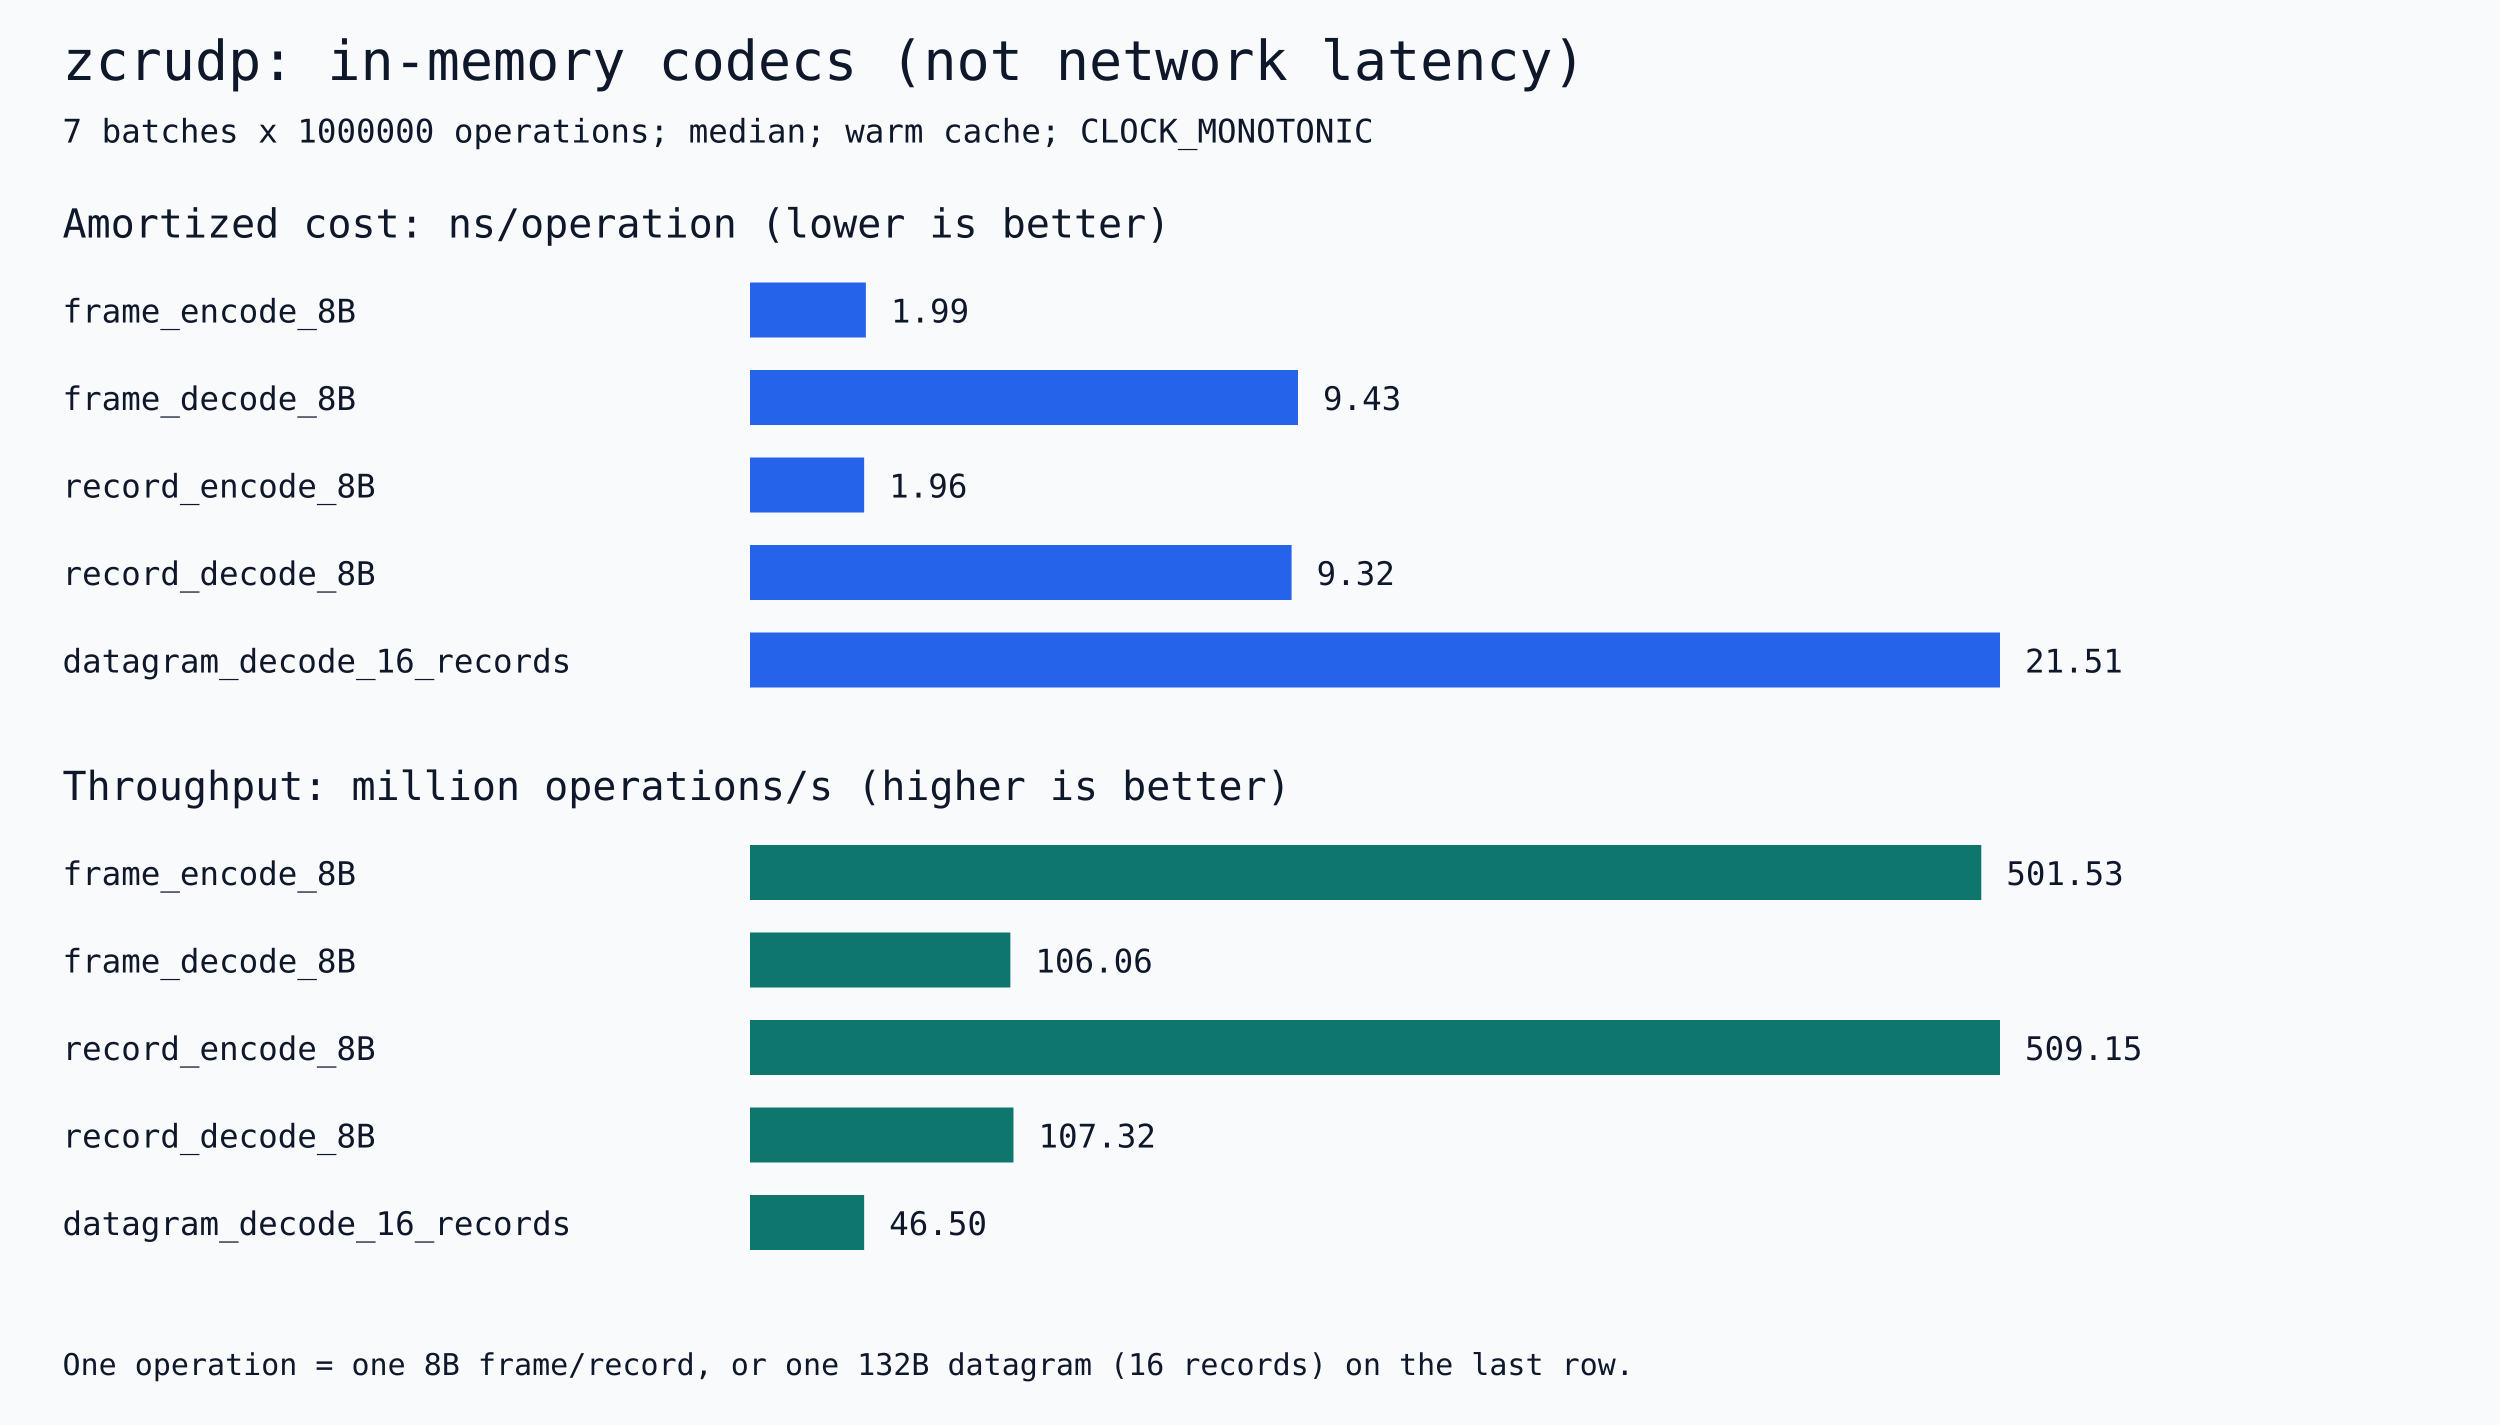
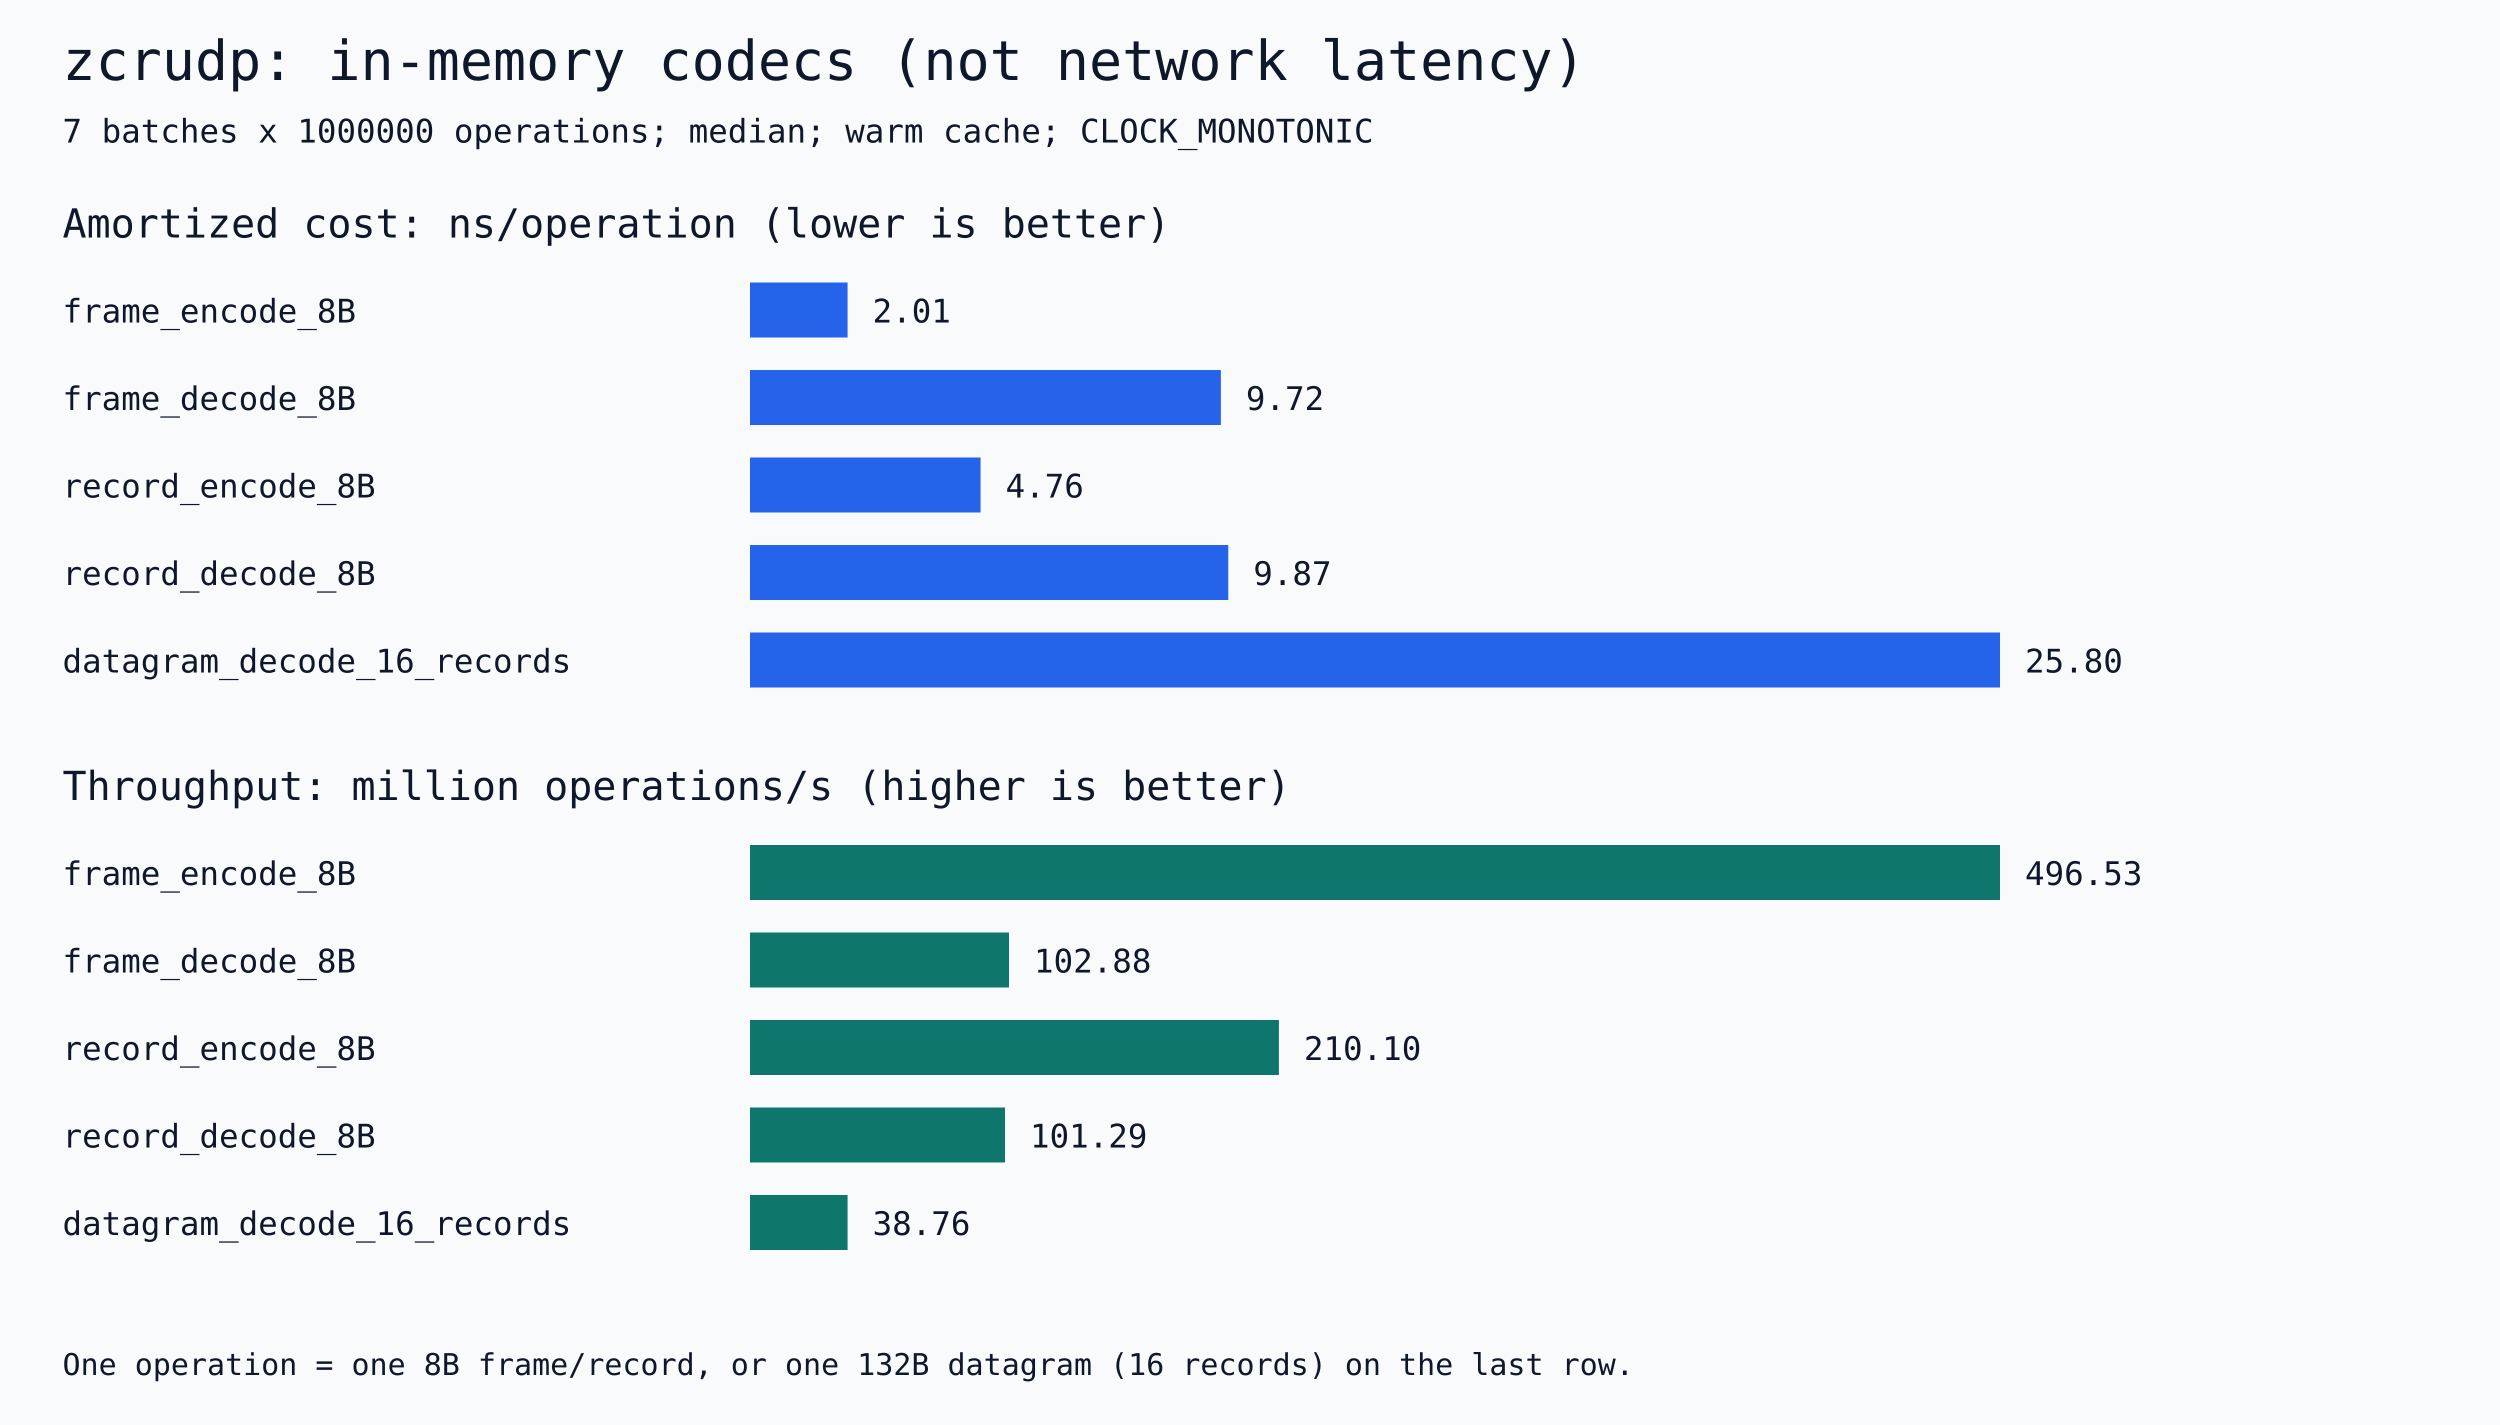
<svg xmlns="http://www.w3.org/2000/svg" width="1000" height="570" viewBox="0 0 1000 570" role="img" aria-labelledby="title desc">
  <rect width="1000" height="570" fill="#f8fafc" />
  <g font-family="monospace" fill="#0f172a">
    <text x="25" y="32" font-size="22">zcrudp: in-memory codecs (not network latency)</text>
    <text x="25" y="57" font-size="13">7 batches x 1000000 operations; median; warm cache; CLOCK_MONOTONIC</text>
    <text x="25" y="95" font-size="16">Amortized cost: ns/operation (lower is better)</text>
    <text x="25" y="129" font-size="13">frame_encode_8B</text>
-     <rect x="300" y="113" width="46.35" height="22" fill="#2563eb" />
-     <text x="356.35" y="129" font-size="13">1.99</text>
+     <rect x="300" y="113" width="39.03" height="22" fill="#2563eb" />
+     <text x="349.03" y="129" font-size="13">2.01</text>
    <text x="25" y="164" font-size="13">frame_decode_8B</text>
-     <rect x="300" y="148" width="219.19" height="22" fill="#2563eb" />
-     <text x="529.19" y="164" font-size="13">9.43</text>
+     <rect x="300" y="148" width="188.35" height="22" fill="#2563eb" />
+     <text x="498.35" y="164" font-size="13">9.72</text>
    <text x="25" y="199" font-size="13">record_encode_8B</text>
-     <rect x="300" y="183" width="45.66" height="22" fill="#2563eb" />
-     <text x="355.66" y="199" font-size="13">1.96</text>
+     <rect x="300" y="183" width="92.23" height="22" fill="#2563eb" />
+     <text x="402.23" y="199" font-size="13">4.76</text>
    <text x="25" y="234" font-size="13">record_decode_8B</text>
-     <rect x="300" y="218" width="216.63" height="22" fill="#2563eb" />
-     <text x="526.63" y="234" font-size="13">9.32</text>
+     <rect x="300" y="218" width="191.31" height="22" fill="#2563eb" />
+     <text x="501.31" y="234" font-size="13">9.87</text>
    <text x="25" y="269" font-size="13">datagram_decode_16_records</text>
    <rect x="300" y="253" width="500.00" height="22" fill="#2563eb" />
-     <text x="810.00" y="269" font-size="13">21.51</text>
+     <text x="810.00" y="269" font-size="13">25.80</text>
    <text x="25" y="320" font-size="16">Throughput: million operations/s (higher is better)</text>
    <text x="25" y="354" font-size="13">frame_encode_8B</text>
-     <rect x="300" y="338" width="492.52" height="22" fill="#0f766e" />
-     <text x="802.52" y="354" font-size="13">501.53</text>
+     <rect x="300" y="338" width="500.00" height="22" fill="#0f766e" />
+     <text x="810.00" y="354" font-size="13">496.53</text>
    <text x="25" y="389" font-size="13">frame_decode_8B</text>
-     <rect x="300" y="373" width="104.15" height="22" fill="#0f766e" />
-     <text x="414.15" y="389" font-size="13">106.06</text>
+     <rect x="300" y="373" width="103.60" height="22" fill="#0f766e" />
+     <text x="413.60" y="389" font-size="13">102.88</text>
    <text x="25" y="424" font-size="13">record_encode_8B</text>
-     <rect x="300" y="408" width="500.00" height="22" fill="#0f766e" />
-     <text x="810.00" y="424" font-size="13">509.15</text>
+     <rect x="300" y="408" width="211.56" height="22" fill="#0f766e" />
+     <text x="521.56" y="424" font-size="13">210.10</text>
    <text x="25" y="459" font-size="13">record_decode_8B</text>
-     <rect x="300" y="443" width="105.39" height="22" fill="#0f766e" />
-     <text x="415.39" y="459" font-size="13">107.32</text>
+     <rect x="300" y="443" width="102.00" height="22" fill="#0f766e" />
+     <text x="412.00" y="459" font-size="13">101.29</text>
    <text x="25" y="494" font-size="13">datagram_decode_16_records</text>
-     <rect x="300" y="478" width="45.66" height="22" fill="#0f766e" />
-     <text x="355.66" y="494" font-size="13">46.50</text>
+     <rect x="300" y="478" width="39.03" height="22" fill="#0f766e" />
+     <text x="349.03" y="494" font-size="13">38.76</text>
    <text x="25" y="550" font-size="12">One operation = one 8B frame/record, or one 132B datagram (16 records) on the last row.</text>
  </g>
</svg>
